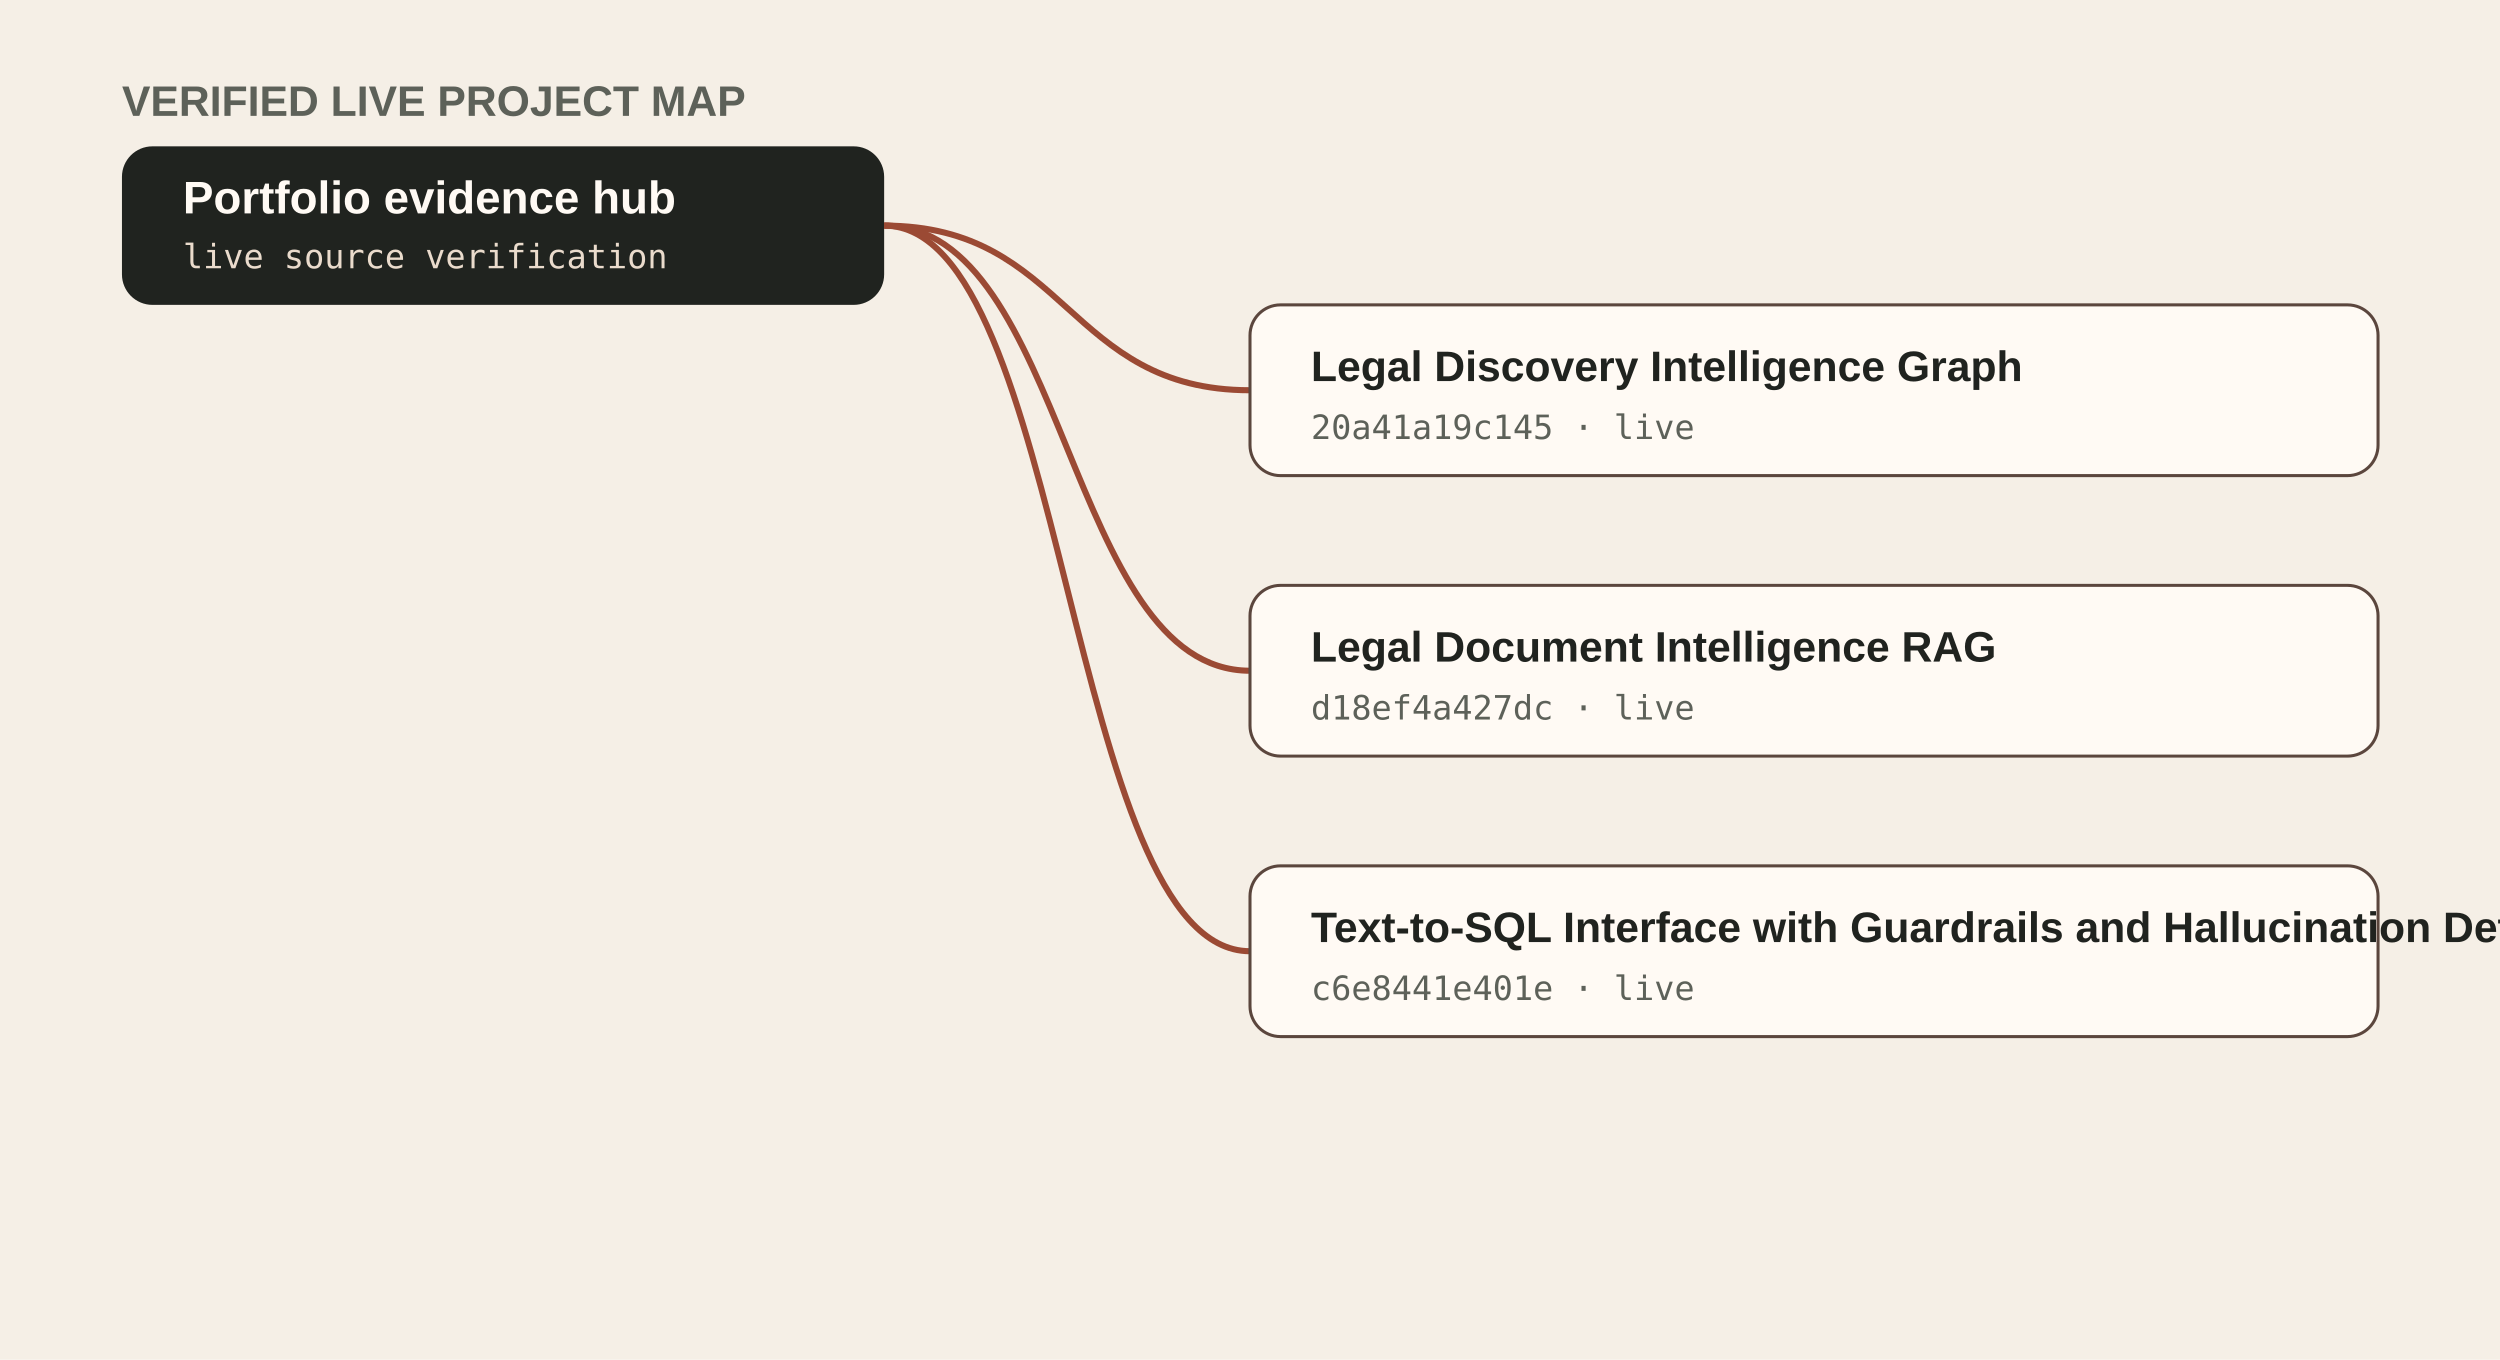
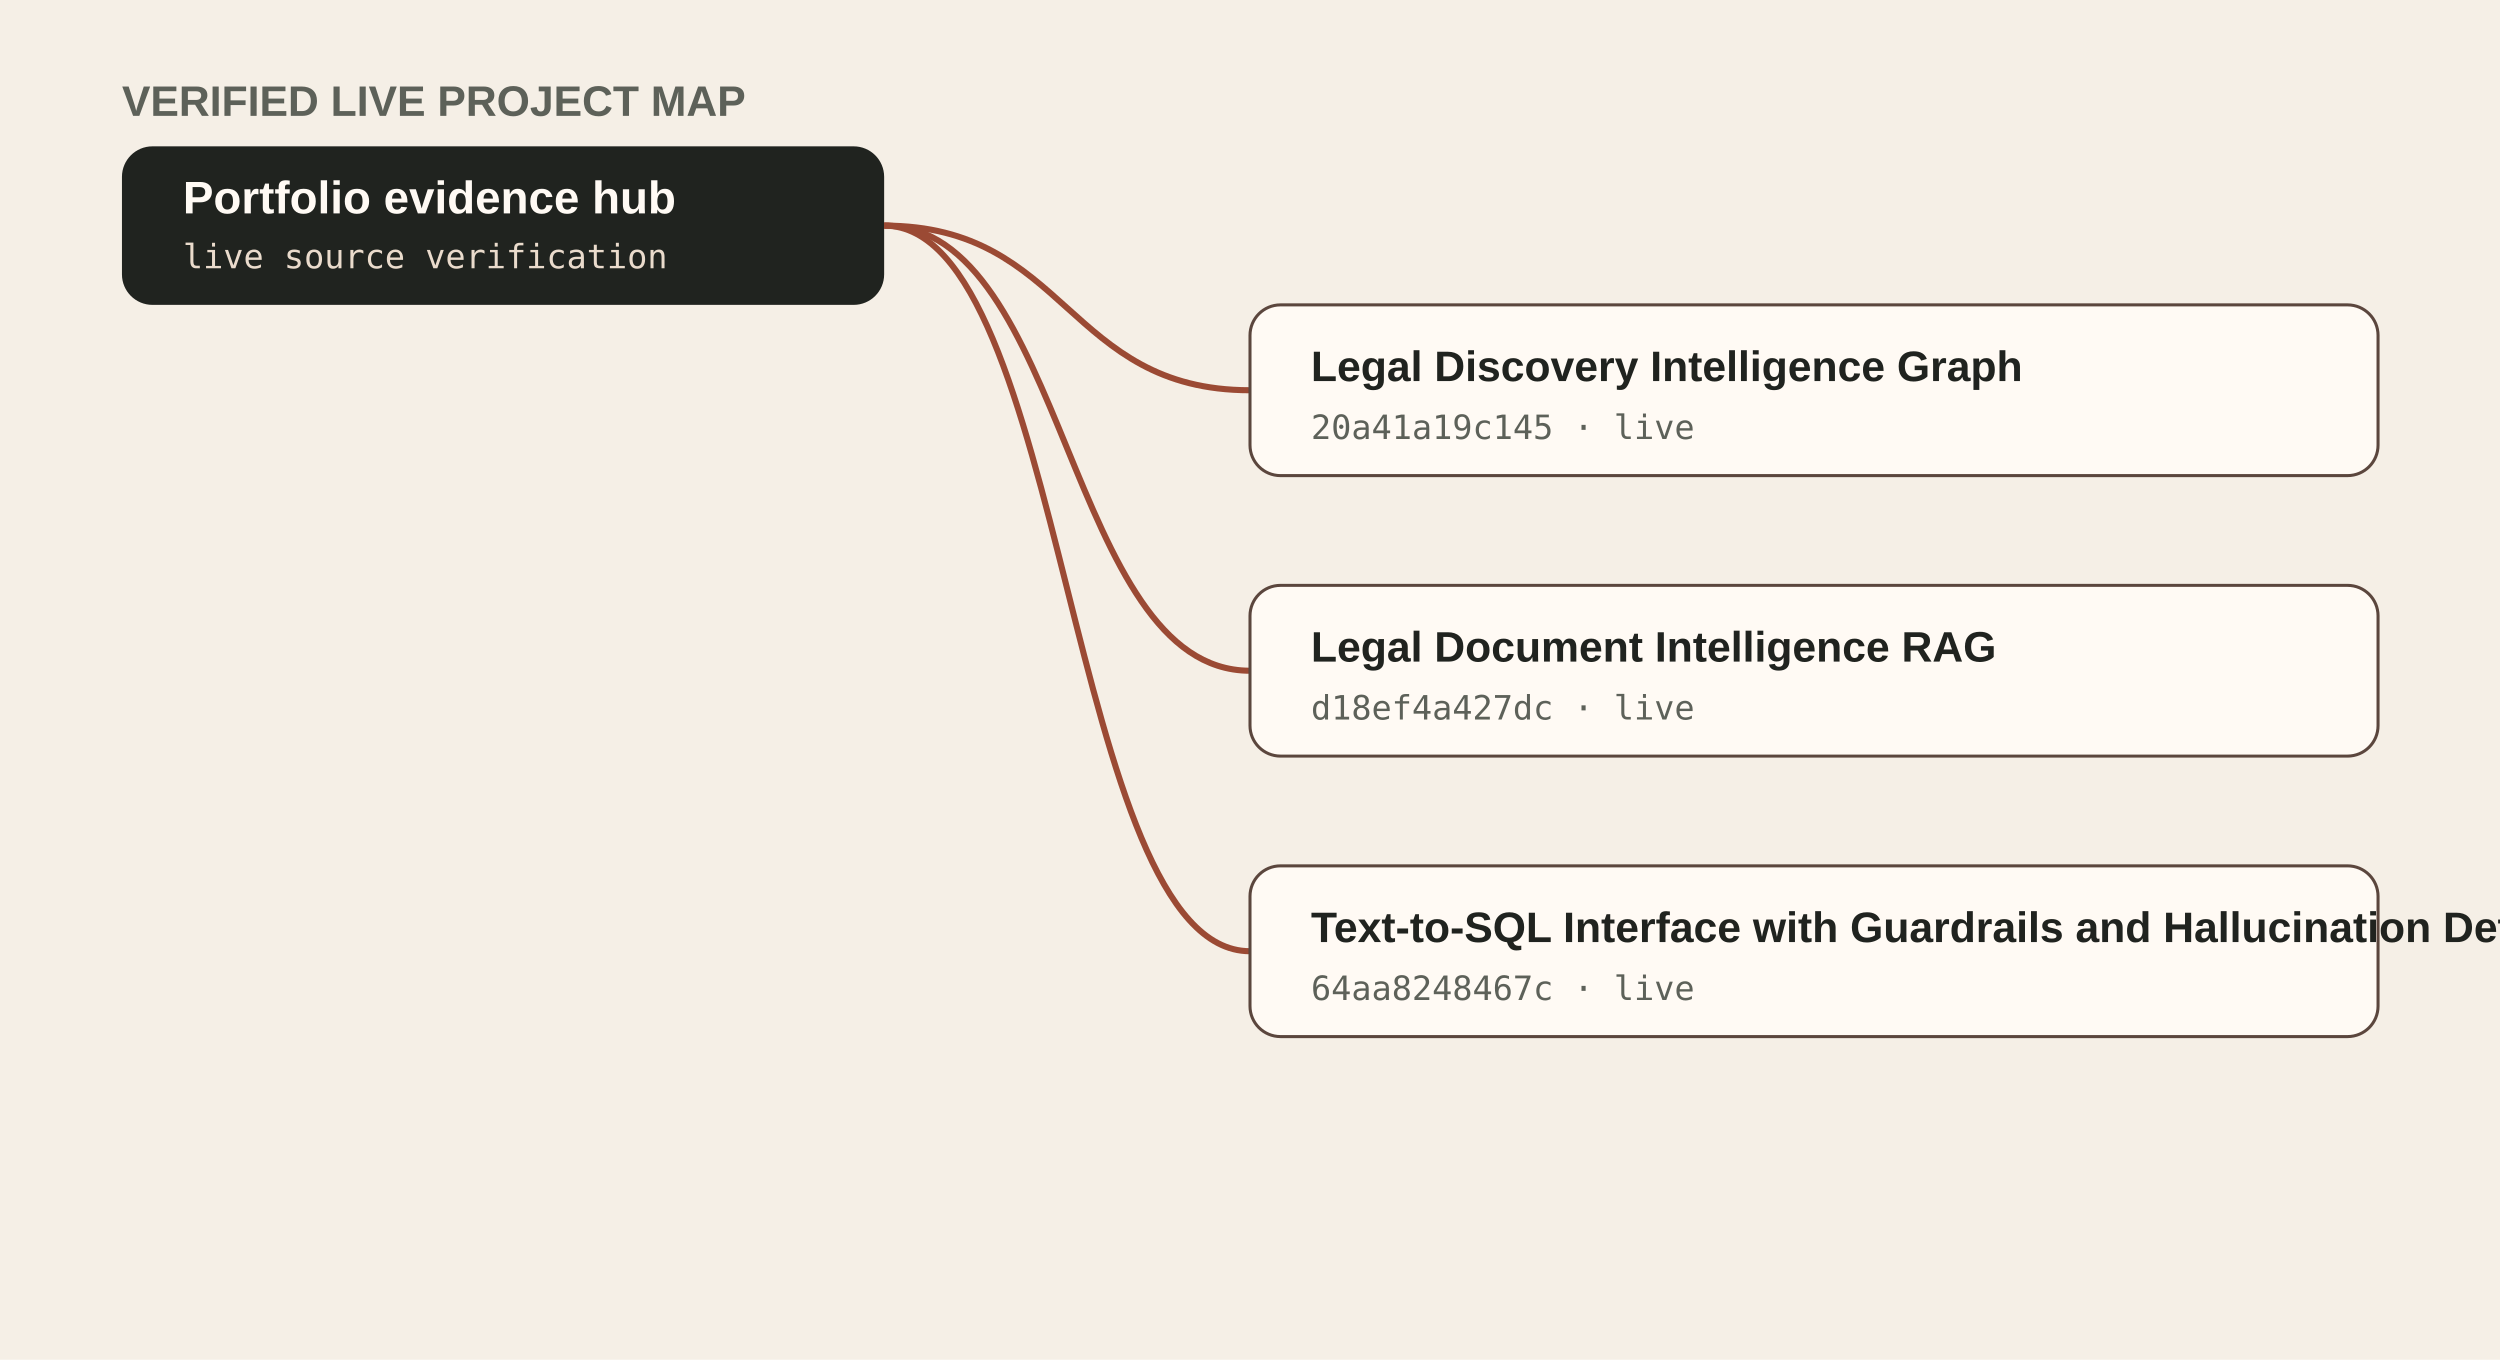
<svg xmlns="http://www.w3.org/2000/svg" width="820" height="446" viewBox="0 0 820 446" role="img" aria-labelledby="title desc">
  <rect width="820" height="446" fill="#f5efe6" />
  <text x="40" y="38" font-family="Arial, sans-serif" font-size="14" font-weight="700" fill="#5d6159">VERIFIED LIVE PROJECT MAP</text>
  <rect x="40" y="48" width="250" height="52" rx="10" fill="#20231f" />
  <text x="60" y="70" font-family="Arial, sans-serif" font-size="15" font-weight="700" fill="#fffaf4">Portfolio evidence hub</text>
  <text x="60" y="88" font-family="monospace" font-size="11" fill="#eadbcc">live source verification</text>
  <path d="M290 74 C 350 74, 350 128, 410 128" stroke="#9b4a34" stroke-width="2" fill="none" />
  <rect x="410" y="100" width="370" height="56" rx="10" fill="#fffaf4" stroke="#5b463d" />
  <text x="430" y="125" font-family="Arial, sans-serif" font-size="14" font-weight="700" fill="#20231f">Legal Discovery Intelligence Graph</text>
  <text x="430" y="144" font-family="monospace" font-size="11" fill="#5d6159">20a41a19c145 · live</text>
  <path d="M290 74 C 350 74, 350 220, 410 220" stroke="#9b4a34" stroke-width="2" fill="none" />
  <rect x="410" y="192" width="370" height="56" rx="10" fill="#fffaf4" stroke="#5b463d" />
  <text x="430" y="217" font-family="Arial, sans-serif" font-size="14" font-weight="700" fill="#20231f">Legal Document Intelligence RAG</text>
  <text x="430" y="236" font-family="monospace" font-size="11" fill="#5d6159">d18ef4a427dc · live</text>
  <path d="M290 74 C 350 74, 350 312, 410 312" stroke="#9b4a34" stroke-width="2" fill="none" />
  <rect x="410" y="284" width="370" height="56" rx="10" fill="#fffaf4" stroke="#5b463d" />
  <text x="430" y="309" font-family="Arial, sans-serif" font-size="14" font-weight="700" fill="#20231f">Text-to-SQL Interface with Guardrails and Hallucination Detection</text>
-   <text x="430" y="328" font-family="monospace" font-size="11" fill="#5d6159">c6e8441e401e · live</text>
+   <text x="430" y="328" font-family="monospace" font-size="11" fill="#5d6159">64aa8248467c · live</text>
</svg>
